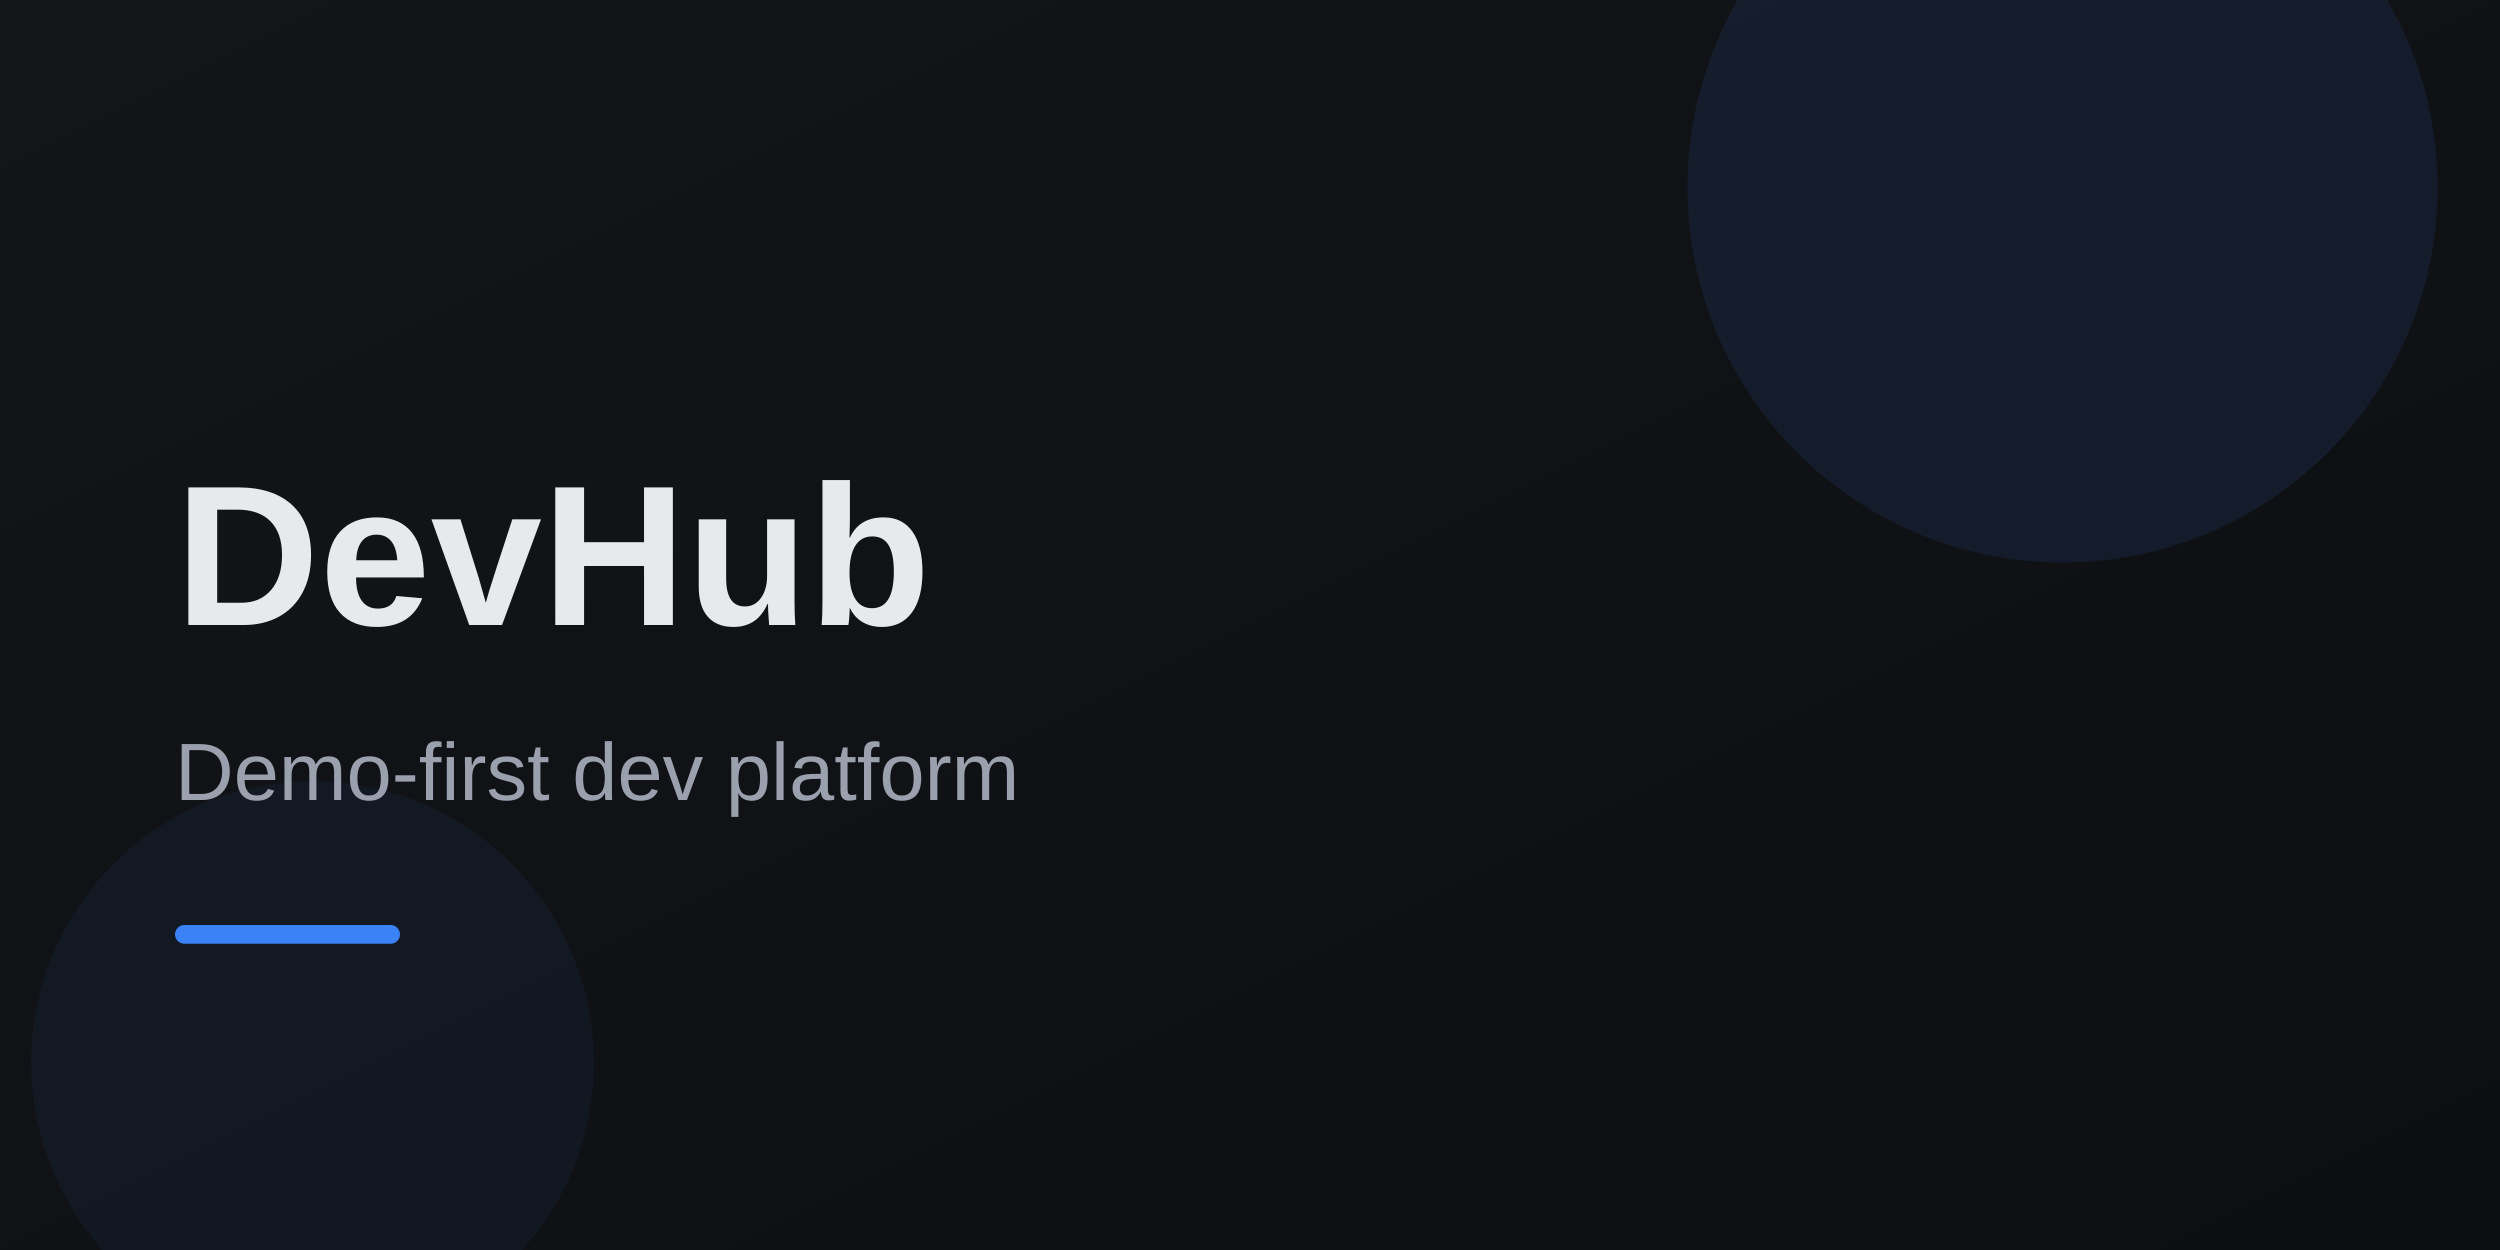
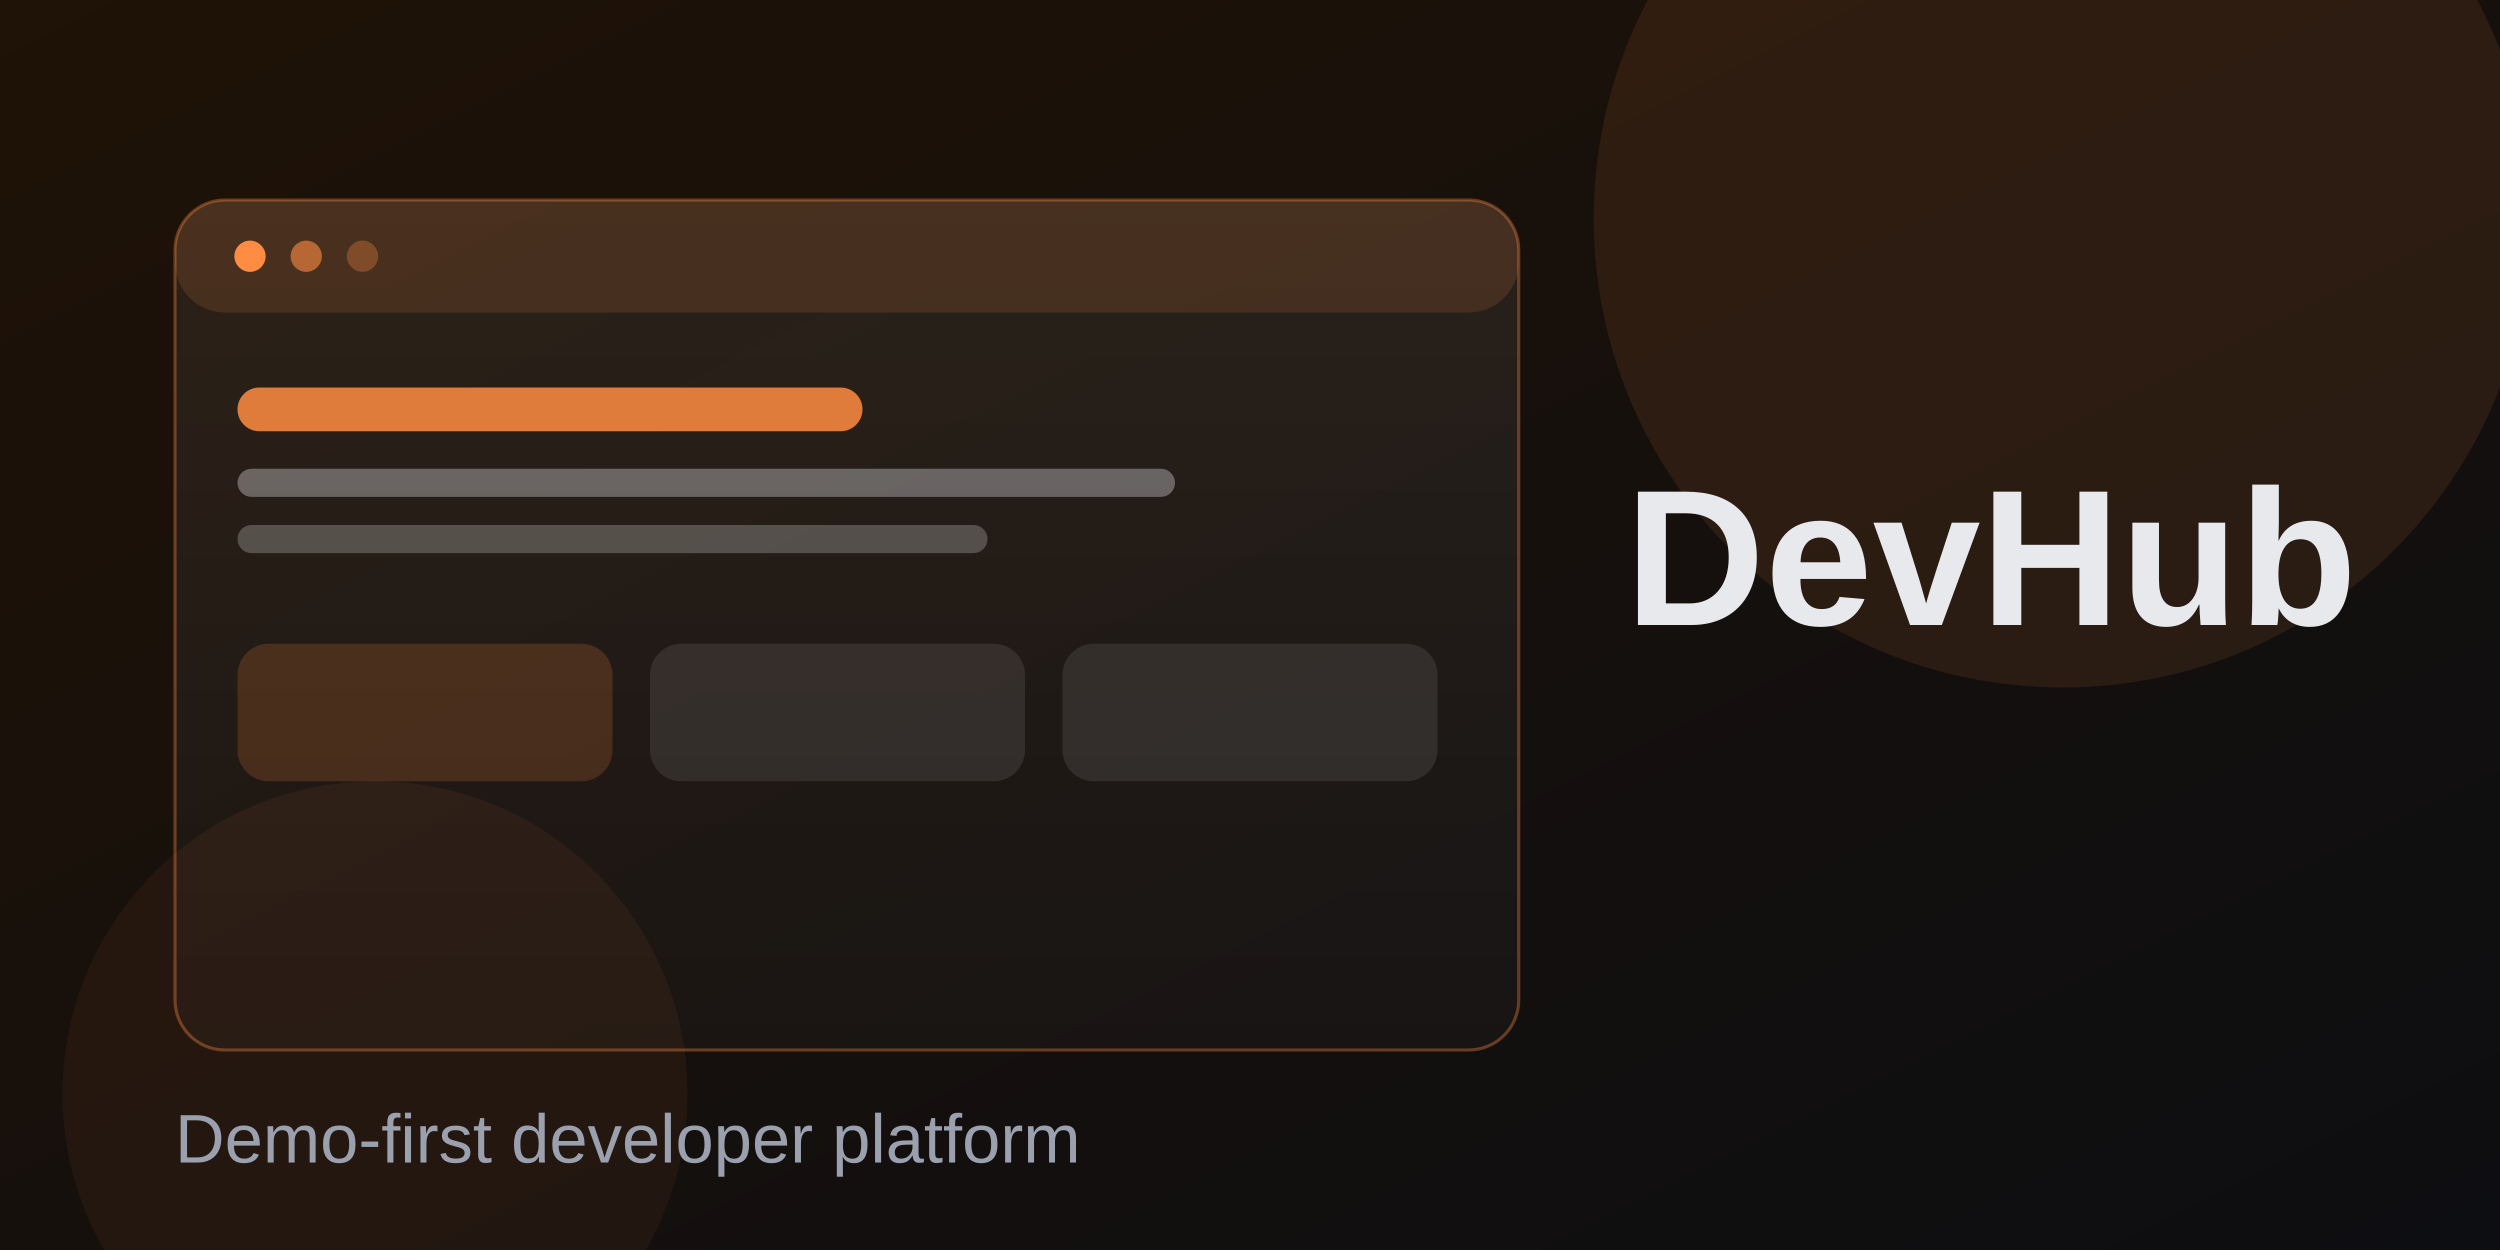
<svg xmlns="http://www.w3.org/2000/svg" width="800" height="400" viewBox="0 0 800 400">
  <defs>
    <linearGradient id="bg" x1="0" y1="0" x2="1" y2="1">
-       <stop offset="0" stop-color="#141519" />
+       <stop offset="0" stop-color="#1f1206" />
      <stop offset="1" stop-color="#0d0e12" />
+     </linearGradient>
+     <linearGradient id="card" x1="0" y1="0" x2="0" y2="1">
+       <stop offset="0" stop-color="#ffffff" stop-opacity="0.07" />
+       <stop offset="1" stop-color="#ffffff" stop-opacity="0.02" />
    </linearGradient>
  </defs>
  <rect width="800" height="400" fill="url(#bg)" />
-   <circle cx="660" cy="60" r="120" fill="#3b82f6" opacity="0.1" />
-   <circle cx="100" cy="340" r="90" fill="#3b82f6" opacity="0.06" />
-   <rect x="56" y="296" width="72" height="6" rx="3" fill="#3b82f6" />
-   <text x="56" y="200" font-family="Arial, sans-serif" font-size="64" font-weight="bold" fill="#e8e9ed">DevHub</text>
-   <text x="56" y="256" font-family="Arial, sans-serif" font-size="26" fill="#9aa0ad">Demo-first dev platform</text>
+   <circle cx="660" cy="70" r="150" fill="#ff8c42" opacity="0.10" />
+   <circle cx="120" cy="350" r="100" fill="#ff8c42" opacity="0.06" />
+   <rect x="56" y="64" width="430" height="272" rx="16" fill="url(#card)" stroke="#ff8c42" stroke-opacity="0.35" />
+   <rect x="56" y="64" width="430" height="36" rx="16" fill="#ff8c42" opacity="0.14" />
+   <circle cx="80" cy="82" r="5" fill="#ff8c42" />
+   <circle cx="98" cy="82" r="5" fill="#ff8c42" opacity="0.6" />
+   <circle cx="116" cy="82" r="5" fill="#ff8c42" opacity="0.3" />
+   <rect x="76" y="124" width="200" height="14" rx="7" fill="#ff8c42" opacity="0.85" />
+   <rect x="76" y="150" width="300" height="9" rx="4.5" fill="#e8e9ed" opacity="0.35" />
+   <rect x="76" y="168" width="240" height="9" rx="4.5" fill="#e8e9ed" opacity="0.25" />
+   <rect x="76" y="206" width="120" height="44" rx="10" fill="#ff8c42" opacity="0.18" />
+   <rect x="208" y="206" width="120" height="44" rx="10" fill="#e8e9ed" opacity="0.10" />
+   <rect x="340" y="206" width="120" height="44" rx="10" fill="#e8e9ed" opacity="0.10" />
+   <text x="56" y="372" font-family="Arial, sans-serif" font-size="22" fill="#9aa0ad">Demo-first developer platform</text>
+   <text x="520" y="200" font-family="Arial, sans-serif" font-size="62" font-weight="bold" fill="#e8e9ed">DevHub</text>
</svg>
